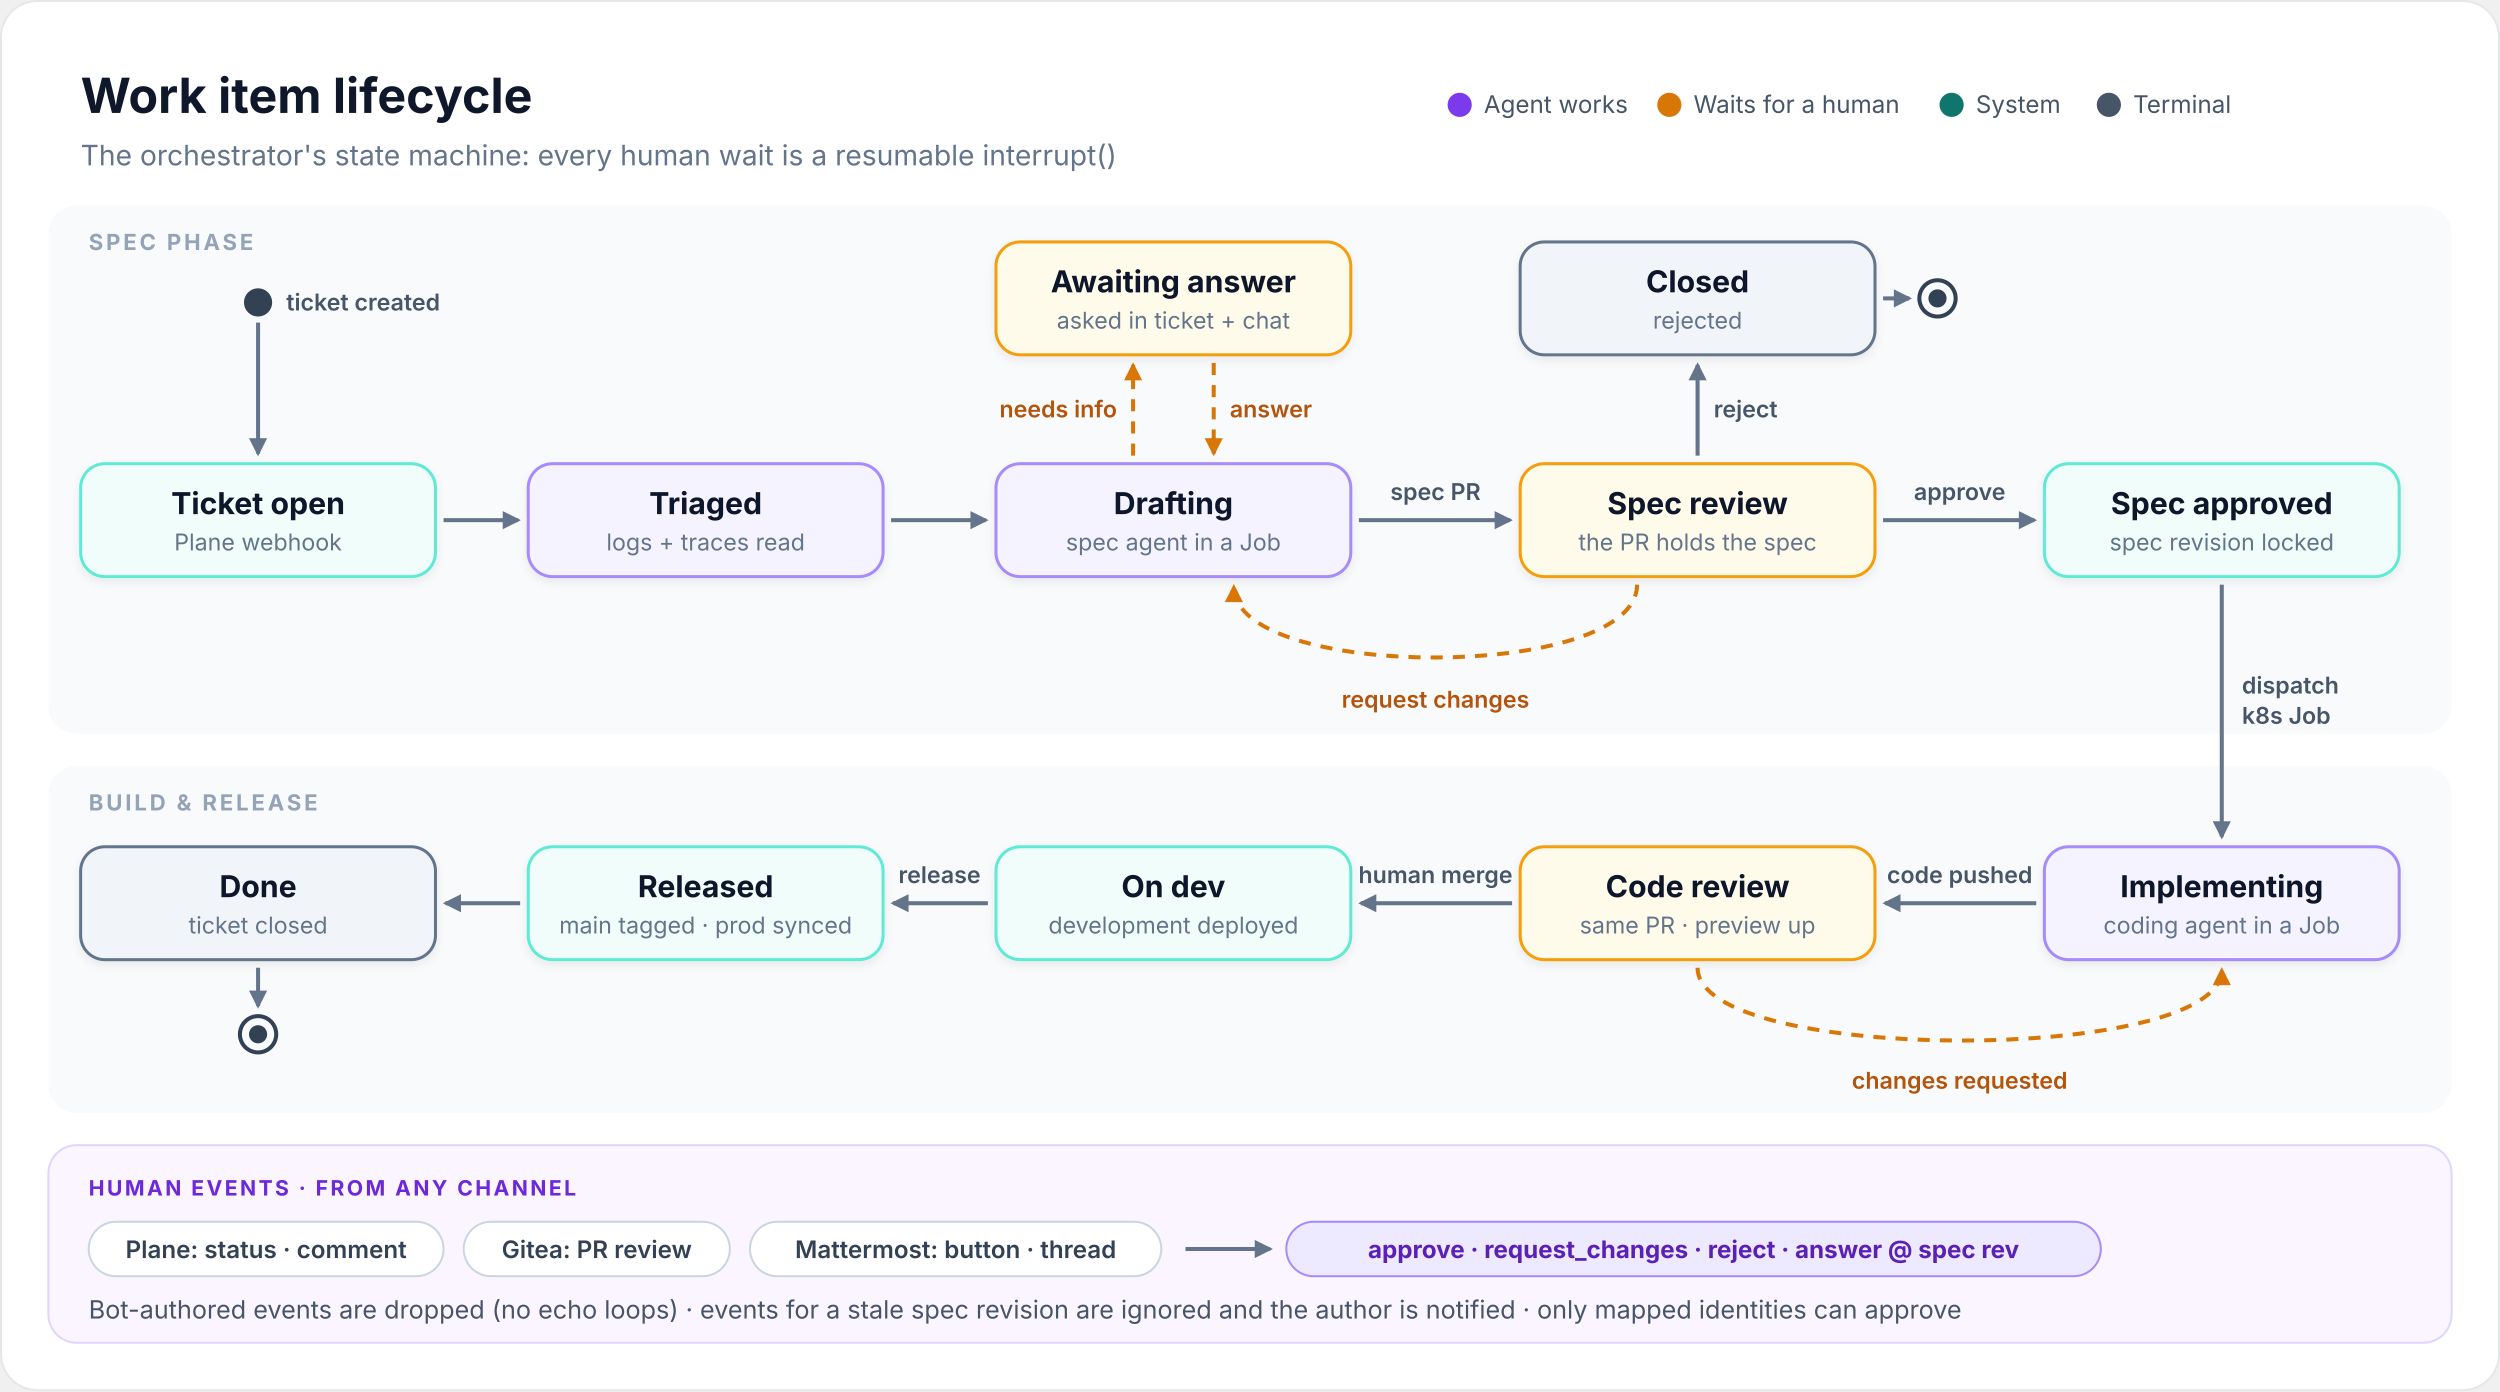
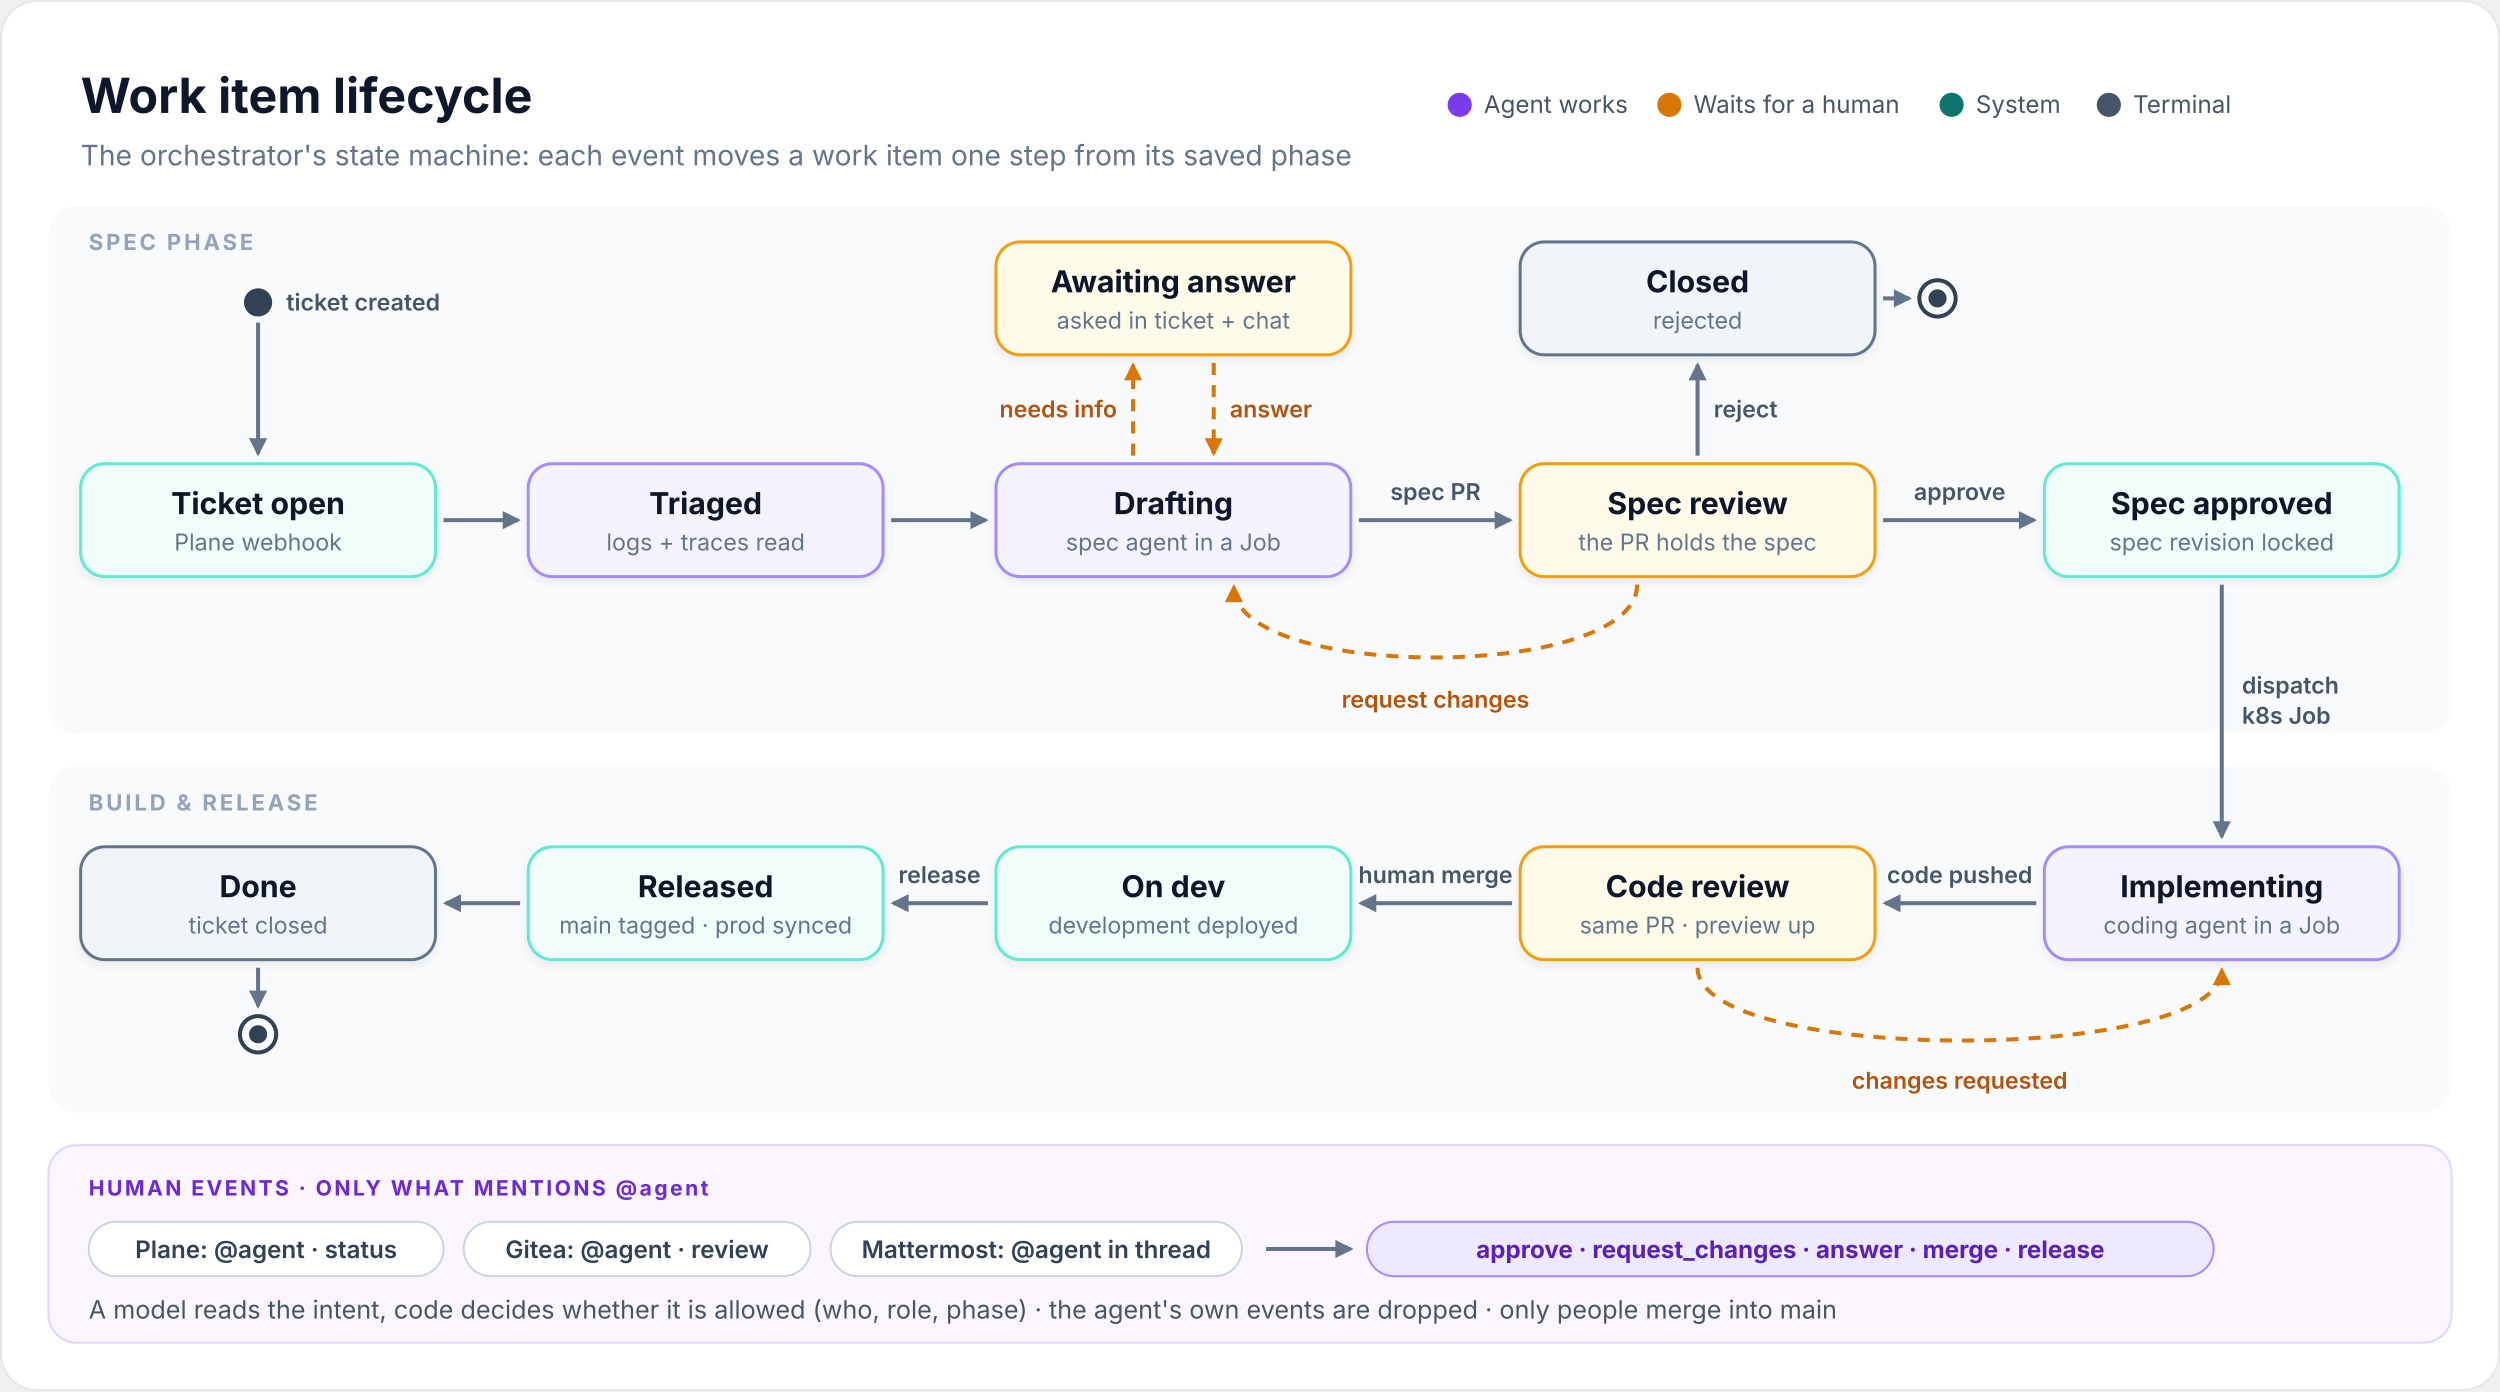
<svg xmlns="http://www.w3.org/2000/svg" viewBox="0 0 1240 690" width="1240" height="690" role="img" aria-labelledby="title desc">
  <style>
    .bg { fill: #ffffff; stroke: #e5e7eb; }
    text { font-family: Inter, -apple-system, "Segoe UI", Roboto, Helvetica, Arial, sans-serif; }
    .h1 { font-size: 24px; font-weight: 700; fill: #0f172a; }
    .h2 { font-size: 14px; fill: #64748b; }
    .phase { font-size: 11px; font-weight: 700; letter-spacing: 1.4px; fill: #94a3b8; }
    .st { font-size: 15px; font-weight: 700; fill: #0f172a; }
    .sub { font-size: 11.5px; fill: #64748b; }
    .lbl { font-size: 11.5px; font-weight: 600; fill: #475569; }
    .lbl-h { font-size: 11.5px; font-weight: 600; fill: #b45309; }
    .lg { font-size: 12px; fill: #475569; }
    .txt { font-size: 12.5px; fill: #475569; }
    .kick { font-size: 10.5px; font-weight: 700; letter-spacing: 1.2px; fill: #6d28d9; }
    .chip-t { font-size: 12px; font-weight: 600; fill: #334155; }
    .chip-tb { font-size: 12px; font-weight: 700; fill: #5b21b6; }

    .band { fill: #f8fafc; }
    .c-agent { fill: #f5f3ff; stroke: #a78bfa; stroke-width: 1.5; }   .a-agent { fill: #7c3aed; }
    .c-human { fill: #fffbeb; stroke: #f59e0b; stroke-width: 1.5; }   .a-human { fill: #d97706; }
    .c-sys   { fill: #f0fdfa; stroke: #5eead4; stroke-width: 1.5; }   .a-sys   { fill: #0f766e; }
    .c-term  { fill: #f1f5f9; stroke: #64748b; stroke-width: 1.5; }   .a-term  { fill: #475569; }
    .c-term2 { fill: none; stroke: #64748b; stroke-width: 1; }
    .panel { fill: #faf5ff; stroke: #ddd6fe; }
    .chip  { fill: #ffffff; stroke: #cbd5e1; }
    .chip-b { fill: #ede9fe; stroke: #a78bfa; }
    .dot { fill: #334155; }
    .ring { fill: none; stroke: #334155; stroke-width: 2; }

    .edge { stroke: #64748b; stroke-width: 2; fill: none; }
    .edge-h { stroke: #d97706; stroke-width: 2; fill: none; stroke-dasharray: 6 5; }
    .ah { fill: #64748b; }
    .ah-h { fill: #d97706; }

    @media (prefers-color-scheme: dark) {
      .bg { fill: #0d1117; stroke: #30363d; }
      .h1, .st { fill: #f0f6fc; }
      .h2, .sub { fill: #8b949e; }
      .phase { fill: #6e7681; }
      .lbl, .lg, .txt { fill: #b1bac4; }
      .lbl-h { fill: #fbbf24; }
      .kick { fill: #c4b5fd; }
      .chip-t { fill: #e6edf3; }
      .chip-tb { fill: #ddd6fe; }
      .band { fill: #11161d; }
      .c-agent { fill: #1e1633; stroke: #7c3aed; }   .a-agent { fill: #8b5cf6; }
      .c-human { fill: #261c0c; stroke: #d97706; }   .a-human { fill: #f59e0b; }
      .c-sys   { fill: #0b2420; stroke: #0f766e; }   .a-sys   { fill: #14b8a6; }
      .c-term  { fill: #161b22; stroke: #6e7681; }   .a-term  { fill: #8b949e; }
      .c-term2 { stroke: #6e7681; }
      .panel { fill: #140f22; stroke: #3b2a63; }
      .chip  { fill: #0d1117; stroke: #30363d; }
      .chip-b { fill: #2a1f4a; stroke: #6d28d9; }
      .dot { fill: #c9d1d9; }
      .ring { stroke: #c9d1d9; }
      .edge { stroke: #8b949e; }
      .edge-h { stroke: #f59e0b; }
      .ah { fill: #8b949e; }
      .ah-h { fill: #f59e0b; }
    }
  </style>
  <defs>
    <marker id="ah" viewBox="0 0 10 10" refX="8.5" refY="5" markerWidth="9" markerHeight="9" markerUnits="userSpaceOnUse" orient="auto">
      <path class="ah" d="M0,0 L10,5 L0,10 z" />
    </marker>
    <marker id="ahh" viewBox="0 0 10 10" refX="8.5" refY="5" markerWidth="9" markerHeight="9" markerUnits="userSpaceOnUse" orient="auto">
      <path class="ah-h" d="M0,0 L10,5 L0,10 z" />
    </marker>
    <filter id="sh" x="-10%" y="-10%" width="120%" height="140%">
      <feDropShadow dx="0" dy="2" stdDeviation="2.5" flood-color="#0f172a" flood-opacity="0.07" />
    </filter>
  </defs>
  <rect class="bg" x="0.5" y="0.5" width="1239" height="689" rx="18" />
  <text class="h1" x="40" y="56">Work item lifecycle</text>
-   <text class="h2" x="40" y="82">The orchestrator's state machine: every human wait is a resumable interrupt()</text>
+   <text class="h2" x="40" y="82">The orchestrator's state machine: each event moves a work item one step from its saved phase</text>
  <g transform="translate(724,52)">
    <circle class="a-agent" cx="0" cy="0" r="6" />
    <text class="lg" x="12" y="4">Agent works</text>
    <circle class="a-human" cx="104" cy="0" r="6" />
    <text class="lg" x="116" y="4">Waits for a human</text>
    <circle class="a-sys" cx="244" cy="0" r="6" />
    <text class="lg" x="256" y="4">System</text>
    <circle class="a-term" cx="322" cy="0" r="6" />
    <text class="lg" x="334" y="4">Terminal</text>
  </g>
  <rect class="band" x="24" y="102" width="1192" height="262" rx="14" />
  <rect class="band" x="24" y="380" width="1192" height="172" rx="14" />
  <text class="phase" x="44" y="124">SPEC PHASE</text>
  <text class="phase" x="44" y="402">BUILD &amp; RELEASE</text>
  <circle class="dot" cx="128" cy="150" r="7" />
  <text class="lbl" x="142" y="154">ticket created</text>
  <line class="edge" x1="128" y1="160" x2="128" y2="225" marker-end="url(#ah)" />
  <g transform="translate(40,230)" filter="url(#sh)">
    <rect class="c-sys" width="176" height="56" rx="12" />
    <text class="st" x="88" y="25" text-anchor="middle">Ticket open</text>
    <text class="sub" x="88" y="43" text-anchor="middle">Plane webhook</text>
  </g>
  <g transform="translate(262,230)" filter="url(#sh)">
    <rect class="c-agent" width="176" height="56" rx="12" />
    <text class="st" x="88" y="25" text-anchor="middle">Triaged</text>
    <text class="sub" x="88" y="43" text-anchor="middle">logs + traces read</text>
  </g>
  <g transform="translate(494,230)" filter="url(#sh)">
    <rect class="c-agent" width="176" height="56" rx="12" />
    <text class="st" x="88" y="25" text-anchor="middle">Drafting</text>
    <text class="sub" x="88" y="43" text-anchor="middle">spec agent in a Job</text>
  </g>
  <g transform="translate(494,120)" filter="url(#sh)">
    <rect class="c-human" width="176" height="56" rx="12" />
    <text class="st" x="88" y="25" text-anchor="middle">Awaiting answer</text>
    <text class="sub" x="88" y="43" text-anchor="middle">asked in ticket + chat</text>
  </g>
  <g transform="translate(754,230)" filter="url(#sh)">
    <rect class="c-human" width="176" height="56" rx="12" />
    <text class="st" x="88" y="25" text-anchor="middle">Spec review</text>
    <text class="sub" x="88" y="43" text-anchor="middle">the PR holds the spec</text>
  </g>
  <g transform="translate(754,120)" filter="url(#sh)">
    <rect class="c-term" width="176" height="56" rx="12" />
    <text class="st" x="88" y="25" text-anchor="middle">Closed</text>
    <text class="sub" x="88" y="43" text-anchor="middle">rejected</text>
  </g>
  <g transform="translate(1014,230)" filter="url(#sh)">
    <rect class="c-sys" width="176" height="56" rx="12" />
    <text class="st" x="88" y="25" text-anchor="middle">Spec approved</text>
    <text class="sub" x="88" y="43" text-anchor="middle">spec revision locked</text>
  </g>
  <line class="edge" x1="220" y1="258" x2="257" y2="258" marker-end="url(#ah)" />
  <line class="edge" x1="442" y1="258" x2="489" y2="258" marker-end="url(#ah)" />
  <line class="edge" x1="674" y1="258" x2="749" y2="258" marker-end="url(#ah)" />
  <text class="lbl" x="712" y="248" text-anchor="middle">spec PR</text>
  <line class="edge" x1="934" y1="258" x2="1009" y2="258" marker-end="url(#ah)" />
  <text class="lbl" x="972" y="248" text-anchor="middle">approve</text>
  <line class="edge-h" x1="562" y1="226" x2="562" y2="181" marker-end="url(#ahh)" />
  <text class="lbl-h" x="554" y="207" text-anchor="end">needs info</text>
  <line class="edge-h" x1="602" y1="180" x2="602" y2="225" marker-end="url(#ahh)" />
  <text class="lbl-h" x="610" y="207">answer</text>
  <line class="edge" x1="842" y1="226" x2="842" y2="181" marker-end="url(#ah)" />
  <text class="lbl" x="850" y="207">reject</text>
  <line class="edge" x1="934" y1="148" x2="947" y2="148" marker-end="url(#ah)" />
  <circle class="ring" cx="961" cy="148" r="9" />
  <circle class="dot" cx="961" cy="148" r="4.5" />
  <path class="edge-h" d="M812,290 C812,338 612,338 612,291" marker-end="url(#ahh)" />
  <text class="lbl-h" x="712" y="351" text-anchor="middle">request changes</text>
  <line class="edge" x1="1102" y1="290" x2="1102" y2="415" marker-end="url(#ah)" />
  <text class="lbl" x="1112" y="344">dispatch</text>
  <text class="lbl" x="1112" y="359">k8s Job</text>
  <g transform="translate(1014,420)" filter="url(#sh)">
    <rect class="c-agent" width="176" height="56" rx="12" />
    <text class="st" x="88" y="25" text-anchor="middle">Implementing</text>
    <text class="sub" x="88" y="43" text-anchor="middle">coding agent in a Job</text>
  </g>
  <g transform="translate(754,420)" filter="url(#sh)">
    <rect class="c-human" width="176" height="56" rx="12" />
    <text class="st" x="88" y="25" text-anchor="middle">Code review</text>
    <text class="sub" x="88" y="43" text-anchor="middle">same PR · preview up</text>
  </g>
  <g transform="translate(494,420)" filter="url(#sh)">
    <rect class="c-sys" width="176" height="56" rx="12" />
    <text class="st" x="88" y="25" text-anchor="middle">On dev</text>
    <text class="sub" x="88" y="43" text-anchor="middle">development deployed</text>
  </g>
  <g transform="translate(262,420)" filter="url(#sh)">
    <rect class="c-sys" width="176" height="56" rx="12" />
    <text class="st" x="88" y="25" text-anchor="middle">Released</text>
    <text class="sub" x="88" y="43" text-anchor="middle">main tagged · prod synced</text>
  </g>
  <g transform="translate(40,420)" filter="url(#sh)">
    <rect class="c-term" width="176" height="56" rx="12" />
    <text class="st" x="88" y="25" text-anchor="middle">Done</text>
    <text class="sub" x="88" y="43" text-anchor="middle">ticket closed</text>
  </g>
  <line class="edge" x1="1010" y1="448" x2="935" y2="448" marker-end="url(#ah)" />
  <text class="lbl" x="972" y="438" text-anchor="middle">code pushed</text>
  <line class="edge" x1="750" y1="448" x2="675" y2="448" marker-end="url(#ah)" />
  <text class="lbl" x="712" y="438" text-anchor="middle">human merge</text>
  <line class="edge" x1="490" y1="448" x2="443" y2="448" marker-end="url(#ah)" />
  <text class="lbl" x="466" y="438" text-anchor="middle">release</text>
  <line class="edge" x1="258" y1="448" x2="221" y2="448" marker-end="url(#ah)" />
  <path class="edge-h" d="M842,480 C842,528 1102,528 1102,481" marker-end="url(#ahh)" />
  <text class="lbl-h" x="972" y="540" text-anchor="middle">changes requested</text>
  <line class="edge" x1="128" y1="480" x2="128" y2="499" marker-end="url(#ah)" />
  <circle class="ring" cx="128" cy="513" r="9" />
  <circle class="dot" cx="128" cy="513" r="4.5" />
  <rect class="panel" x="24" y="568" width="1192" height="98" rx="14" />
-   <text class="kick" x="44" y="593">HUMAN EVENTS · FROM ANY CHANNEL</text>
+   <text class="kick" x="44" y="593">HUMAN EVENTS · ONLY WHAT MENTIONS @agent</text>
  <rect class="chip" x="44" y="606" width="176" height="27" rx="13.5" />
-   <text class="chip-t" x="132" y="624" text-anchor="middle">Plane: status · comment</text>
-   <rect class="chip" x="230" y="606" width="132" height="27" rx="13.5" />
-   <text class="chip-t" x="296" y="624" text-anchor="middle">Gitea: PR review</text>
-   <rect class="chip" x="372" y="606" width="204" height="27" rx="13.5" />
-   <text class="chip-t" x="474" y="624" text-anchor="middle">Mattermost: button · thread</text>
-   <line class="edge" x1="588" y1="619.5" x2="630" y2="619.5" marker-end="url(#ah)" />
-   <rect class="chip-b" x="638" y="606" width="404" height="27" rx="13.5" />
-   <text class="chip-tb" x="840" y="624" text-anchor="middle">approve · request_changes · reject · answer  @ spec rev</text>
-   <text class="txt" x="44" y="654">Bot-authored events are dropped (no echo loops) · events for a stale spec revision are ignored and the author is notified · only mapped identities can approve</text>
+   <text class="chip-t" x="132" y="624" text-anchor="middle">Plane: @agent · status</text>
+   <rect class="chip" x="230" y="606" width="172" height="27" rx="13.5" />
+   <text class="chip-t" x="316" y="624" text-anchor="middle">Gitea: @agent · review</text>
+   <rect class="chip" x="412" y="606" width="204" height="27" rx="13.5" />
+   <text class="chip-t" x="514" y="624" text-anchor="middle">Mattermost: @agent in thread</text>
+   <line class="edge" x1="628" y1="619.5" x2="670" y2="619.5" marker-end="url(#ah)" />
+   <rect class="chip-b" x="678" y="606" width="420" height="27" rx="13.5" />
+   <text class="chip-tb" x="888" y="624" text-anchor="middle">approve · request_changes · answer · merge · release</text>
+   <text class="txt" x="44" y="654">A model reads the intent, code decides whether it is allowed (who, role, phase) · the agent's own events are dropped · only people merge into main</text>
</svg>
